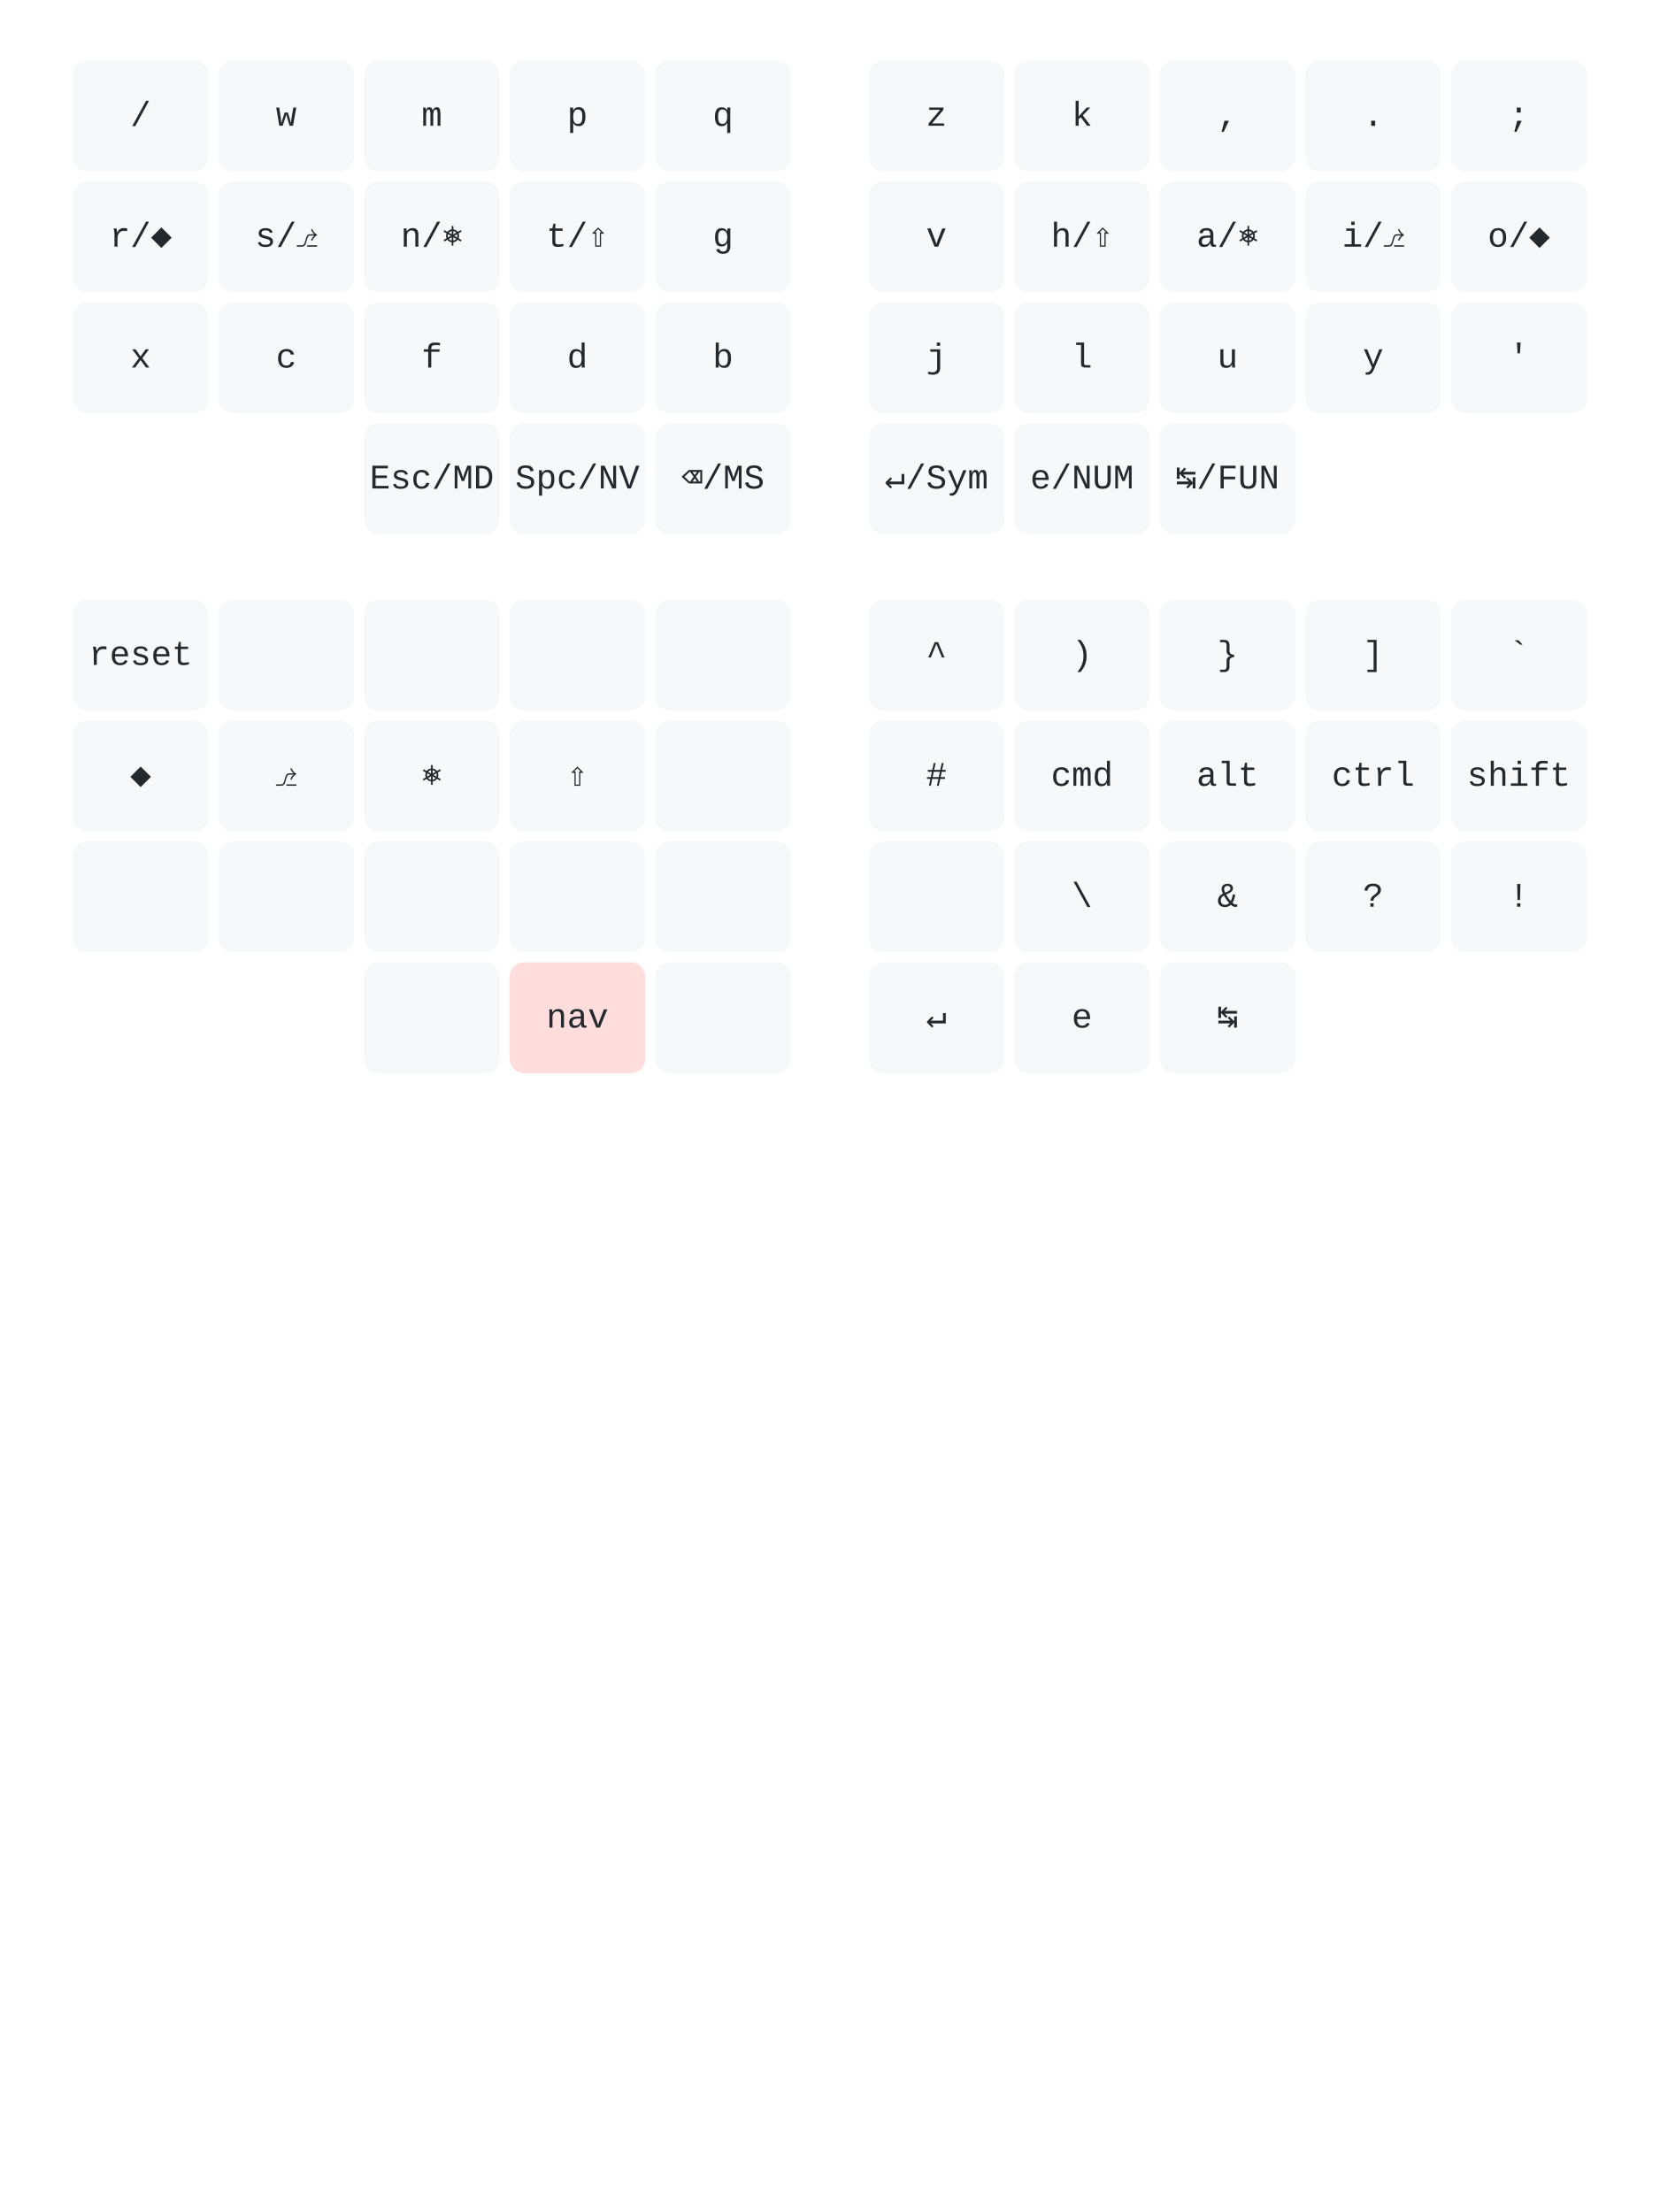
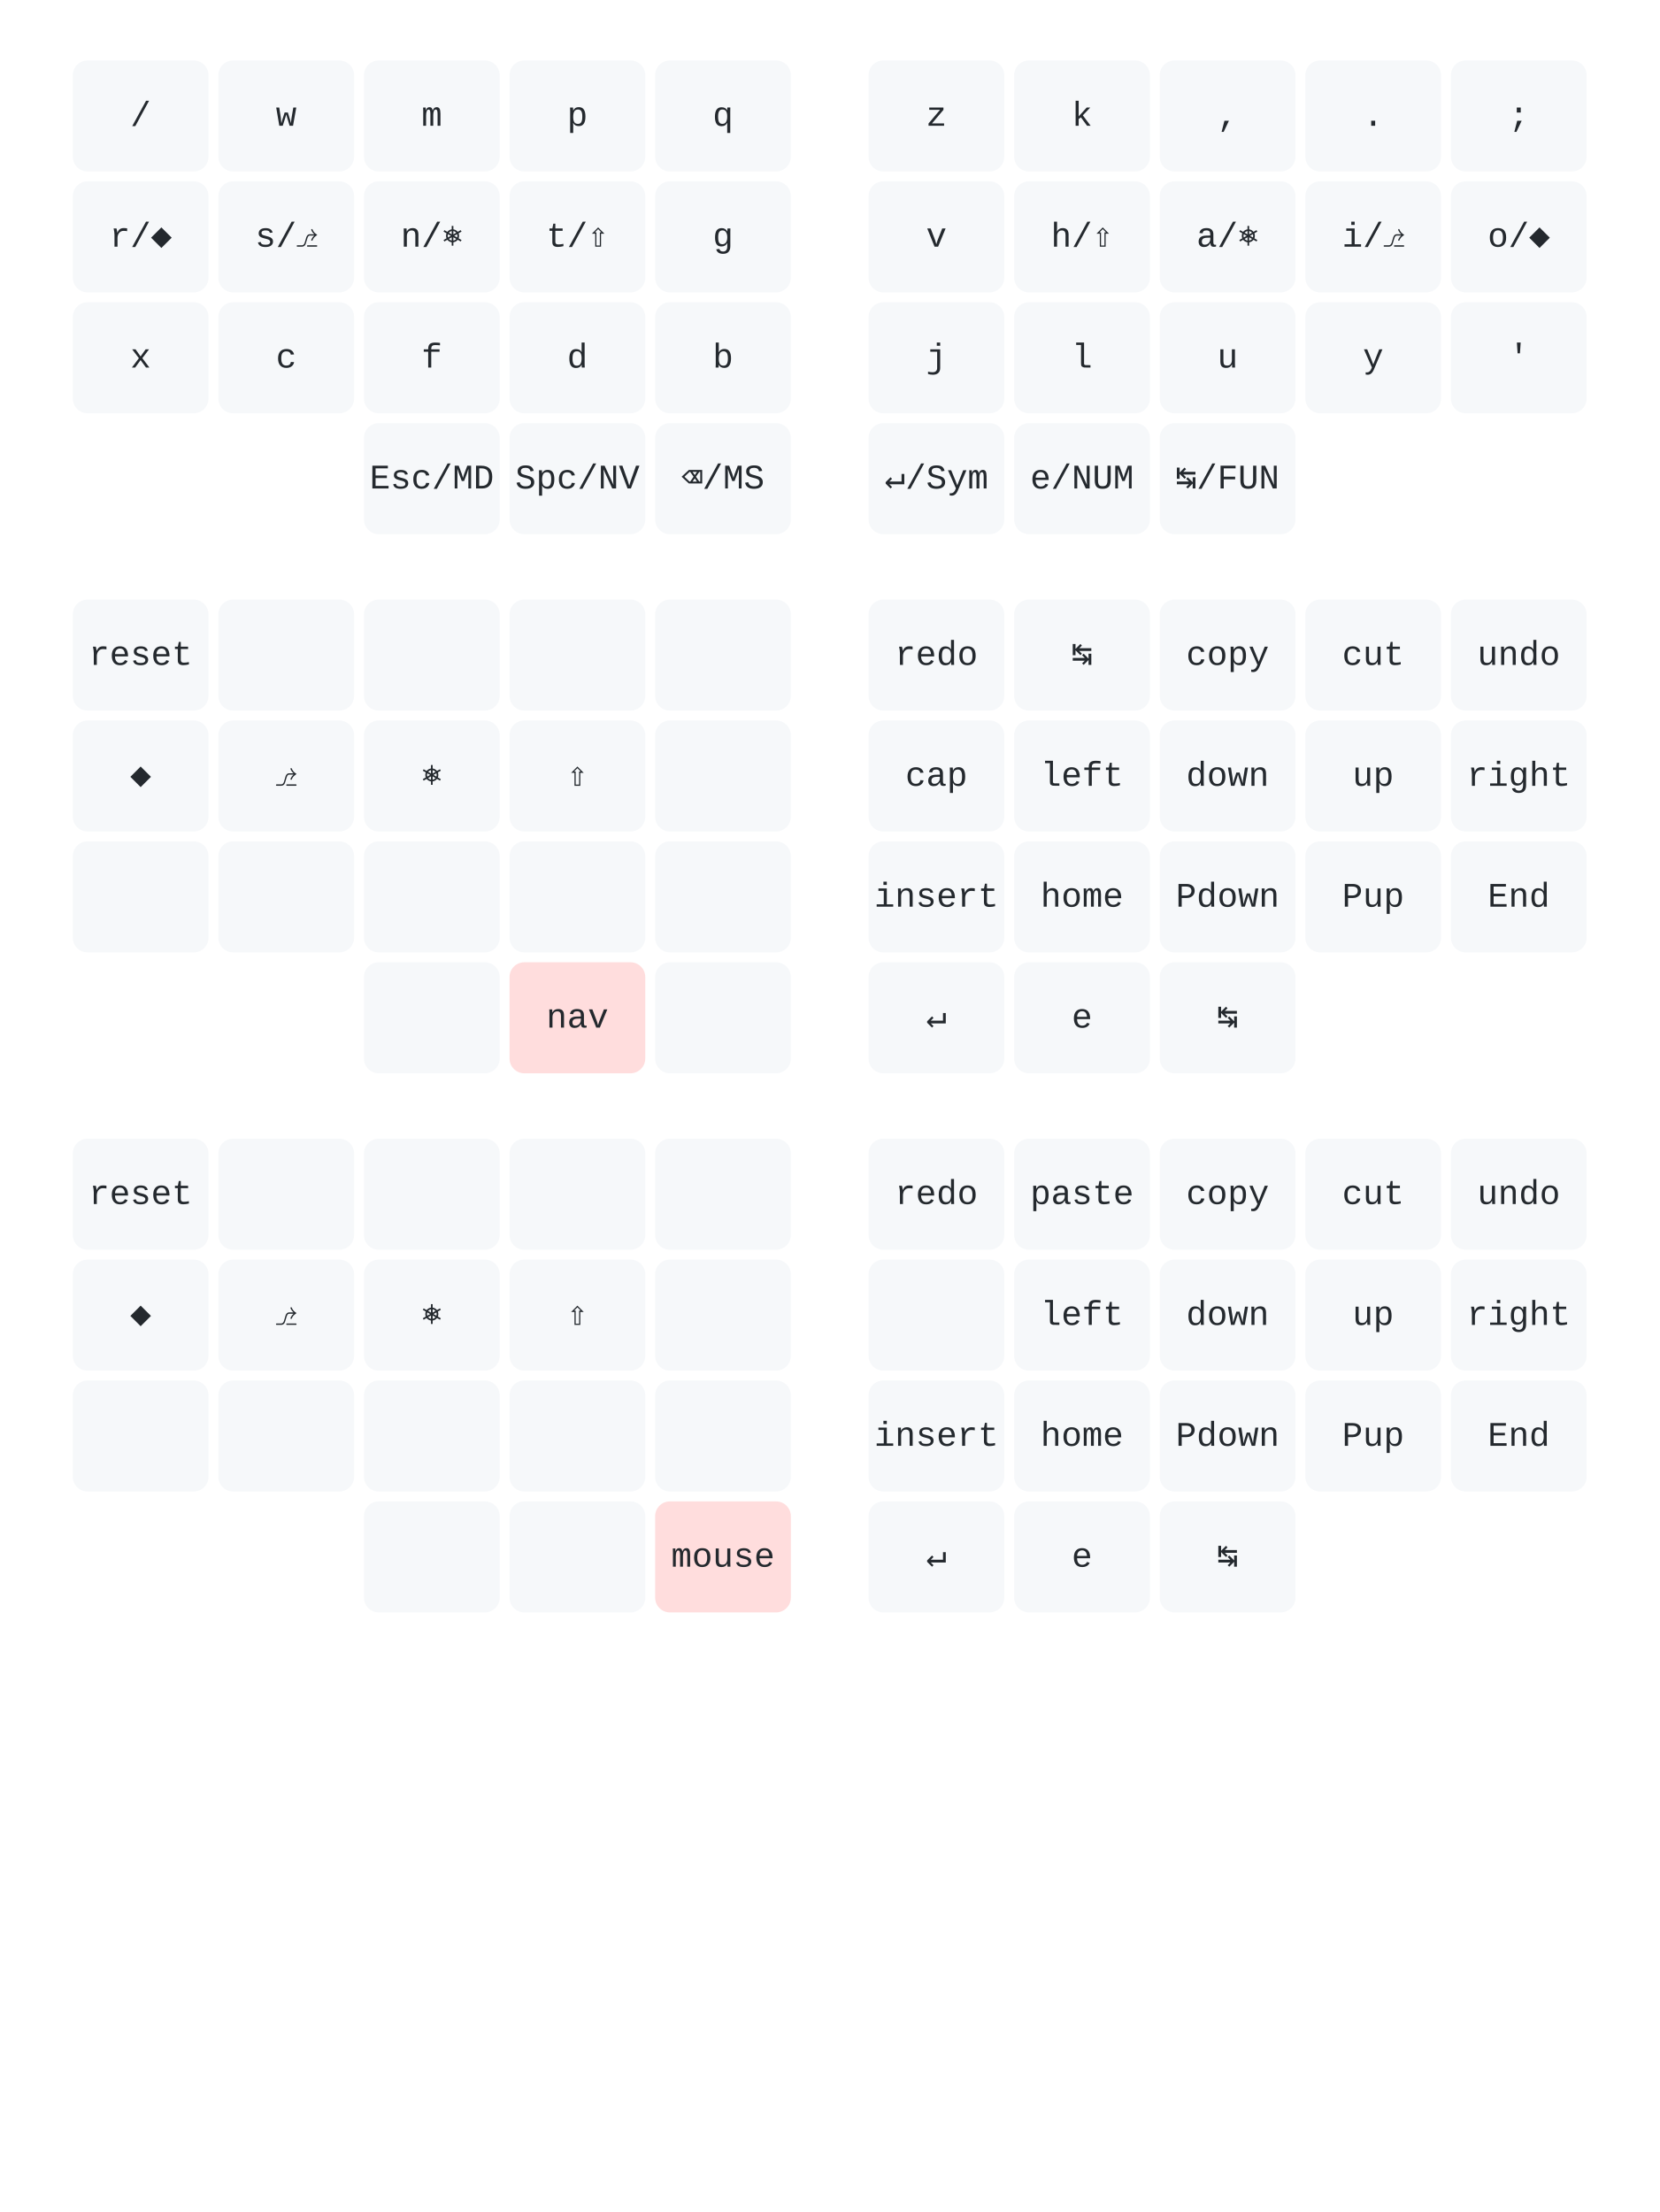
<svg xmlns="http://www.w3.org/2000/svg" width="672.5" height="896.5" viewBox="0 0 672.5 896.5">
  <style>
    svg {
        font-family: SFMono-Regular,Consolas,Liberation Mono,Menlo,monospace;
        font-size: 14px;
        font-kerning: normal;
        text-rendering: optimizeLegibility;
        fill: #24292e;
    }

    rect {
        fill: #f6f8fa;
    }

    .held {
        fill: #fdd;
    }
</style>
  <rect rx="6" ry="6" x="29.5" y="24.5" width="55" height="45" class="" />
  <text text-anchor="middle" dominant-baseline="middle" x="57.0" y="47.0">/</text>
  <rect rx="6" ry="6" x="88.5" y="24.5" width="55" height="45" class="" />
  <text text-anchor="middle" dominant-baseline="middle" x="116.0" y="47.0">w</text>
  <rect rx="6" ry="6" x="147.5" y="24.5" width="55" height="45" class="" />
  <text text-anchor="middle" dominant-baseline="middle" x="175.0" y="47.0">m</text>
  <rect rx="6" ry="6" x="206.5" y="24.5" width="55" height="45" class="" />
  <text text-anchor="middle" dominant-baseline="middle" x="234.0" y="47.0">p</text>
  <rect rx="6" ry="6" x="265.5" y="24.5" width="55" height="45" class="" />
  <text text-anchor="middle" dominant-baseline="middle" x="293.0" y="47.0">q</text>
  <rect rx="6" ry="6" x="29.5" y="73.5" width="55" height="45" class="" />
  <text text-anchor="middle" dominant-baseline="middle" x="57.0" y="96.0">r/◆</text>
  <rect rx="6" ry="6" x="88.5" y="73.5" width="55" height="45" class="" />
  <text text-anchor="middle" dominant-baseline="middle" x="116.0" y="96.0">s/⎇</text>
  <rect rx="6" ry="6" x="147.5" y="73.5" width="55" height="45" class="" />
  <text text-anchor="middle" dominant-baseline="middle" x="175.0" y="96.0">n/⎈</text>
  <rect rx="6" ry="6" x="206.5" y="73.5" width="55" height="45" class="" />
  <text text-anchor="middle" dominant-baseline="middle" x="234.0" y="96.0">t/⇧</text>
  <rect rx="6" ry="6" x="265.5" y="73.5" width="55" height="45" class="" />
  <text text-anchor="middle" dominant-baseline="middle" x="293.0" y="96.0">g</text>
  <rect rx="6" ry="6" x="29.5" y="122.5" width="55" height="45" class="" />
  <text text-anchor="middle" dominant-baseline="middle" x="57.0" y="145.0">x</text>
  <rect rx="6" ry="6" x="88.5" y="122.5" width="55" height="45" class="" />
  <text text-anchor="middle" dominant-baseline="middle" x="116.0" y="145.0">c</text>
  <rect rx="6" ry="6" x="147.5" y="122.5" width="55" height="45" class="" />
  <text text-anchor="middle" dominant-baseline="middle" x="175.0" y="145.0">f</text>
  <rect rx="6" ry="6" x="206.5" y="122.5" width="55" height="45" class="" />
  <text text-anchor="middle" dominant-baseline="middle" x="234.0" y="145.0">d</text>
  <rect rx="6" ry="6" x="265.5" y="122.5" width="55" height="45" class="" />
  <text text-anchor="middle" dominant-baseline="middle" x="293.0" y="145.0">b</text>
  <rect rx="6" ry="6" x="352.0" y="24.5" width="55" height="45" class="" />
  <text text-anchor="middle" dominant-baseline="middle" x="379.5" y="47.0">z</text>
  <rect rx="6" ry="6" x="411.0" y="24.5" width="55" height="45" class="" />
  <text text-anchor="middle" dominant-baseline="middle" x="438.5" y="47.0">k</text>
  <rect rx="6" ry="6" x="470.0" y="24.5" width="55" height="45" class="" />
  <text text-anchor="middle" dominant-baseline="middle" x="497.5" y="47.0">,</text>
  <rect rx="6" ry="6" x="529.0" y="24.5" width="55" height="45" class="" />
  <text text-anchor="middle" dominant-baseline="middle" x="556.5" y="47.0">.</text>
  <rect rx="6" ry="6" x="588.0" y="24.5" width="55" height="45" class="" />
  <text text-anchor="middle" dominant-baseline="middle" x="615.5" y="47.0">;</text>
  <rect rx="6" ry="6" x="352.0" y="73.5" width="55" height="45" class="" />
  <text text-anchor="middle" dominant-baseline="middle" x="379.5" y="96.0">v</text>
  <rect rx="6" ry="6" x="411.0" y="73.5" width="55" height="45" class="" />
  <text text-anchor="middle" dominant-baseline="middle" x="438.5" y="96.0">h/⇧</text>
  <rect rx="6" ry="6" x="470.0" y="73.5" width="55" height="45" class="" />
  <text text-anchor="middle" dominant-baseline="middle" x="497.5" y="96.0">a/⎈</text>
  <rect rx="6" ry="6" x="529.0" y="73.5" width="55" height="45" class="" />
  <text text-anchor="middle" dominant-baseline="middle" x="556.5" y="96.0">i/⎇</text>
  <rect rx="6" ry="6" x="588.0" y="73.5" width="55" height="45" class="" />
  <text text-anchor="middle" dominant-baseline="middle" x="615.5" y="96.0">o/◆</text>
  <rect rx="6" ry="6" x="352.0" y="122.5" width="55" height="45" class="" />
  <text text-anchor="middle" dominant-baseline="middle" x="379.5" y="145.0">j</text>
  <rect rx="6" ry="6" x="411.0" y="122.5" width="55" height="45" class="" />
  <text text-anchor="middle" dominant-baseline="middle" x="438.5" y="145.0">l</text>
  <rect rx="6" ry="6" x="470.0" y="122.5" width="55" height="45" class="" />
  <text text-anchor="middle" dominant-baseline="middle" x="497.5" y="145.0">u</text>
  <rect rx="6" ry="6" x="529.0" y="122.5" width="55" height="45" class="" />
  <text text-anchor="middle" dominant-baseline="middle" x="556.5" y="145.0">y</text>
  <rect rx="6" ry="6" x="588.0" y="122.5" width="55" height="45" class="" />
  <text text-anchor="middle" dominant-baseline="middle" x="615.5" y="145.0">'</text>
  <rect rx="6" ry="6" x="147.5" y="171.5" width="55" height="45" class="" />
  <text text-anchor="middle" dominant-baseline="middle" x="175.0" y="194.0">Esc/MD</text>
  <rect rx="6" ry="6" x="206.5" y="171.5" width="55" height="45" class="" />
  <text text-anchor="middle" dominant-baseline="middle" x="234.0" y="194.0">Spc/NV</text>
  <rect rx="6" ry="6" x="265.5" y="171.5" width="55" height="45" class="" />
  <text text-anchor="middle" dominant-baseline="middle" x="293.0" y="194.0">⌫/MS</text>
  <rect rx="6" ry="6" x="352.0" y="171.5" width="55" height="45" class="" />
  <text text-anchor="middle" dominant-baseline="middle" x="379.5" y="194.0">↵/Sym</text>
  <rect rx="6" ry="6" x="411.0" y="171.5" width="55" height="45" class="" />
  <text text-anchor="middle" dominant-baseline="middle" x="438.5" y="194.0">e/NUM</text>
  <rect rx="6" ry="6" x="470.0" y="171.5" width="55" height="45" class="" />
  <text text-anchor="middle" dominant-baseline="middle" x="497.5" y="194.0">↹/FUN</text>
  <rect rx="6" ry="6" x="29.5" y="243.0" width="55" height="45" class="" />
  <text text-anchor="middle" dominant-baseline="middle" x="57.0" y="265.5">reset</text>
  <rect rx="6" ry="6" x="88.5" y="243.0" width="55" height="45" class="" />
  <rect rx="6" ry="6" x="147.5" y="243.0" width="55" height="45" class="" />
  <rect rx="6" ry="6" x="206.5" y="243.0" width="55" height="45" class="" />
  <rect rx="6" ry="6" x="265.5" y="243.0" width="55" height="45" class="" />
  <rect rx="6" ry="6" x="29.5" y="292.0" width="55" height="45" class="" />
  <text text-anchor="middle" dominant-baseline="middle" x="57.0" y="314.5">◆</text>
  <rect rx="6" ry="6" x="88.5" y="292.0" width="55" height="45" class="" />
  <text text-anchor="middle" dominant-baseline="middle" x="116.0" y="314.5">⎇</text>
  <rect rx="6" ry="6" x="147.5" y="292.0" width="55" height="45" class="" />
  <text text-anchor="middle" dominant-baseline="middle" x="175.0" y="314.5">⎈</text>
  <rect rx="6" ry="6" x="206.5" y="292.0" width="55" height="45" class="" />
  <text text-anchor="middle" dominant-baseline="middle" x="234.0" y="314.5">⇧</text>
  <rect rx="6" ry="6" x="265.5" y="292.0" width="55" height="45" class="" />
  <rect rx="6" ry="6" x="29.5" y="341.0" width="55" height="45" class="" />
  <rect rx="6" ry="6" x="88.5" y="341.0" width="55" height="45" class="" />
  <rect rx="6" ry="6" x="147.5" y="341.0" width="55" height="45" class="" />
  <rect rx="6" ry="6" x="206.5" y="341.0" width="55" height="45" class="" />
  <rect rx="6" ry="6" x="265.5" y="341.0" width="55" height="45" class="" />
  <rect rx="6" ry="6" x="352.0" y="243.0" width="55" height="45" class="" />
-   <text text-anchor="middle" dominant-baseline="middle" x="379.5" y="265.5">^</text>
+   <text text-anchor="middle" dominant-baseline="middle" x="379.5" y="265.5">redo</text>
  <rect rx="6" ry="6" x="411.0" y="243.0" width="55" height="45" class="" />
-   <text text-anchor="middle" dominant-baseline="middle" x="438.5" y="265.5">)</text>
+   <text text-anchor="middle" dominant-baseline="middle" x="438.5" y="265.5">↹</text>
  <rect rx="6" ry="6" x="470.0" y="243.0" width="55" height="45" class="" />
-   <text text-anchor="middle" dominant-baseline="middle" x="497.5" y="265.5">}</text>
+   <text text-anchor="middle" dominant-baseline="middle" x="497.5" y="265.5">copy</text>
  <rect rx="6" ry="6" x="529.0" y="243.0" width="55" height="45" class="" />
-   <text text-anchor="middle" dominant-baseline="middle" x="556.5" y="265.5">]</text>
+   <text text-anchor="middle" dominant-baseline="middle" x="556.5" y="265.5">cut</text>
  <rect rx="6" ry="6" x="588.0" y="243.0" width="55" height="45" class="" />
-   <text text-anchor="middle" dominant-baseline="middle" x="615.5" y="265.5">`</text>
+   <text text-anchor="middle" dominant-baseline="middle" x="615.5" y="265.5">undo</text>
  <rect rx="6" ry="6" x="352.0" y="292.0" width="55" height="45" class="" />
-   <text text-anchor="middle" dominant-baseline="middle" x="379.5" y="314.5">#</text>
+   <text text-anchor="middle" dominant-baseline="middle" x="379.5" y="314.5">cap</text>
  <rect rx="6" ry="6" x="411.0" y="292.0" width="55" height="45" class="" />
-   <text text-anchor="middle" dominant-baseline="middle" x="438.5" y="314.5">cmd</text>
+   <text text-anchor="middle" dominant-baseline="middle" x="438.5" y="314.5">left</text>
  <rect rx="6" ry="6" x="470.0" y="292.0" width="55" height="45" class="" />
-   <text text-anchor="middle" dominant-baseline="middle" x="497.5" y="314.5">alt</text>
+   <text text-anchor="middle" dominant-baseline="middle" x="497.5" y="314.5">down</text>
  <rect rx="6" ry="6" x="529.0" y="292.0" width="55" height="45" class="" />
-   <text text-anchor="middle" dominant-baseline="middle" x="556.5" y="314.5">ctrl</text>
+   <text text-anchor="middle" dominant-baseline="middle" x="556.5" y="314.5">up</text>
  <rect rx="6" ry="6" x="588.0" y="292.0" width="55" height="45" class="" />
-   <text text-anchor="middle" dominant-baseline="middle" x="615.5" y="314.5">shift</text>
+   <text text-anchor="middle" dominant-baseline="middle" x="615.5" y="314.5">right</text>
  <rect rx="6" ry="6" x="352.0" y="341.0" width="55" height="45" class="" />
+   <text text-anchor="middle" dominant-baseline="middle" x="379.5" y="363.5">insert</text>
  <rect rx="6" ry="6" x="411.0" y="341.0" width="55" height="45" class="" />
-   <text text-anchor="middle" dominant-baseline="middle" x="438.5" y="363.5">\</text>
+   <text text-anchor="middle" dominant-baseline="middle" x="438.5" y="363.5">home</text>
  <rect rx="6" ry="6" x="470.0" y="341.0" width="55" height="45" class="" />
-   <text text-anchor="middle" dominant-baseline="middle" x="497.5" y="363.5">&amp;</text>
+   <text text-anchor="middle" dominant-baseline="middle" x="497.5" y="363.5">Pdown</text>
  <rect rx="6" ry="6" x="529.0" y="341.0" width="55" height="45" class="" />
-   <text text-anchor="middle" dominant-baseline="middle" x="556.5" y="363.5">?</text>
+   <text text-anchor="middle" dominant-baseline="middle" x="556.5" y="363.5">Pup</text>
  <rect rx="6" ry="6" x="588.0" y="341.0" width="55" height="45" class="" />
-   <text text-anchor="middle" dominant-baseline="middle" x="615.5" y="363.5">!</text>
+   <text text-anchor="middle" dominant-baseline="middle" x="615.5" y="363.5">End</text>
  <rect rx="6" ry="6" x="147.5" y="390.0" width="55" height="45" class="" />
  <rect rx="6" ry="6" x="206.5" y="390.0" width="55" height="45" class="held" />
  <text text-anchor="middle" dominant-baseline="middle" x="234.0" y="412.5">nav</text>
  <rect rx="6" ry="6" x="265.5" y="390.0" width="55" height="45" class="" />
  <rect rx="6" ry="6" x="352.0" y="390.0" width="55" height="45" class="" />
  <text text-anchor="middle" dominant-baseline="middle" x="379.5" y="412.5">↵</text>
  <rect rx="6" ry="6" x="411.0" y="390.0" width="55" height="45" class="" />
  <text text-anchor="middle" dominant-baseline="middle" x="438.5" y="412.5">e</text>
  <rect rx="6" ry="6" x="470.0" y="390.0" width="55" height="45" class="" />
  <text text-anchor="middle" dominant-baseline="middle" x="497.5" y="412.5">↹</text>
+   <rect rx="6" ry="6" x="29.5" y="461.5" width="55" height="45" class="" />
+   <text text-anchor="middle" dominant-baseline="middle" x="57.0" y="484.0">reset</text>
+   <rect rx="6" ry="6" x="88.5" y="461.5" width="55" height="45" class="" />
+   <rect rx="6" ry="6" x="147.5" y="461.5" width="55" height="45" class="" />
+   <rect rx="6" ry="6" x="206.5" y="461.5" width="55" height="45" class="" />
+   <rect rx="6" ry="6" x="265.5" y="461.5" width="55" height="45" class="" />
+   <rect rx="6" ry="6" x="29.5" y="510.5" width="55" height="45" class="" />
+   <text text-anchor="middle" dominant-baseline="middle" x="57.0" y="533.0">◆</text>
+   <rect rx="6" ry="6" x="88.5" y="510.5" width="55" height="45" class="" />
+   <text text-anchor="middle" dominant-baseline="middle" x="116.0" y="533.0">⎇</text>
+   <rect rx="6" ry="6" x="147.5" y="510.5" width="55" height="45" class="" />
+   <text text-anchor="middle" dominant-baseline="middle" x="175.0" y="533.0">⎈</text>
+   <rect rx="6" ry="6" x="206.5" y="510.5" width="55" height="45" class="" />
+   <text text-anchor="middle" dominant-baseline="middle" x="234.0" y="533.0">⇧</text>
+   <rect rx="6" ry="6" x="265.5" y="510.5" width="55" height="45" class="" />
+   <rect rx="6" ry="6" x="29.5" y="559.5" width="55" height="45" class="" />
+   <rect rx="6" ry="6" x="88.5" y="559.5" width="55" height="45" class="" />
+   <rect rx="6" ry="6" x="147.5" y="559.5" width="55" height="45" class="" />
+   <rect rx="6" ry="6" x="206.5" y="559.5" width="55" height="45" class="" />
+   <rect rx="6" ry="6" x="265.5" y="559.5" width="55" height="45" class="" />
+   <rect rx="6" ry="6" x="352.0" y="461.5" width="55" height="45" class="" />
+   <text text-anchor="middle" dominant-baseline="middle" x="379.5" y="484.0">redo</text>
+   <rect rx="6" ry="6" x="411.0" y="461.5" width="55" height="45" class="" />
+   <text text-anchor="middle" dominant-baseline="middle" x="438.5" y="484.0">paste</text>
+   <rect rx="6" ry="6" x="470.0" y="461.5" width="55" height="45" class="" />
+   <text text-anchor="middle" dominant-baseline="middle" x="497.5" y="484.0">copy</text>
+   <rect rx="6" ry="6" x="529.0" y="461.5" width="55" height="45" class="" />
+   <text text-anchor="middle" dominant-baseline="middle" x="556.5" y="484.0">cut</text>
+   <rect rx="6" ry="6" x="588.0" y="461.5" width="55" height="45" class="" />
+   <text text-anchor="middle" dominant-baseline="middle" x="615.5" y="484.0">undo</text>
+   <rect rx="6" ry="6" x="352.0" y="510.5" width="55" height="45" class="" />
+   <rect rx="6" ry="6" x="411.0" y="510.5" width="55" height="45" class="" />
+   <text text-anchor="middle" dominant-baseline="middle" x="438.5" y="533.0">left</text>
+   <rect rx="6" ry="6" x="470.0" y="510.5" width="55" height="45" class="" />
+   <text text-anchor="middle" dominant-baseline="middle" x="497.5" y="533.0">down</text>
+   <rect rx="6" ry="6" x="529.0" y="510.5" width="55" height="45" class="" />
+   <text text-anchor="middle" dominant-baseline="middle" x="556.5" y="533.0">up</text>
+   <rect rx="6" ry="6" x="588.0" y="510.5" width="55" height="45" class="" />
+   <text text-anchor="middle" dominant-baseline="middle" x="615.5" y="533.0">right</text>
+   <rect rx="6" ry="6" x="352.0" y="559.5" width="55" height="45" class="" />
+   <text text-anchor="middle" dominant-baseline="middle" x="379.5" y="582.0">insert</text>
+   <rect rx="6" ry="6" x="411.0" y="559.5" width="55" height="45" class="" />
+   <text text-anchor="middle" dominant-baseline="middle" x="438.5" y="582.0">home</text>
+   <rect rx="6" ry="6" x="470.0" y="559.5" width="55" height="45" class="" />
+   <text text-anchor="middle" dominant-baseline="middle" x="497.5" y="582.0">Pdown</text>
+   <rect rx="6" ry="6" x="529.0" y="559.5" width="55" height="45" class="" />
+   <text text-anchor="middle" dominant-baseline="middle" x="556.5" y="582.0">Pup</text>
+   <rect rx="6" ry="6" x="588.0" y="559.5" width="55" height="45" class="" />
+   <text text-anchor="middle" dominant-baseline="middle" x="615.5" y="582.0">End</text>
+   <rect rx="6" ry="6" x="147.5" y="608.5" width="55" height="45" class="" />
+   <rect rx="6" ry="6" x="206.5" y="608.5" width="55" height="45" class="" />
+   <rect rx="6" ry="6" x="265.5" y="608.5" width="55" height="45" class="held" />
+   <text text-anchor="middle" dominant-baseline="middle" x="293.0" y="631.0">mouse</text>
+   <rect rx="6" ry="6" x="352.0" y="608.5" width="55" height="45" class="" />
+   <text text-anchor="middle" dominant-baseline="middle" x="379.5" y="631.0">↵</text>
+   <rect rx="6" ry="6" x="411.0" y="608.5" width="55" height="45" class="" />
+   <text text-anchor="middle" dominant-baseline="middle" x="438.5" y="631.0">e</text>
+   <rect rx="6" ry="6" x="470.0" y="608.5" width="55" height="45" class="" />
+   <text text-anchor="middle" dominant-baseline="middle" x="497.5" y="631.0">↹</text>
</svg>
